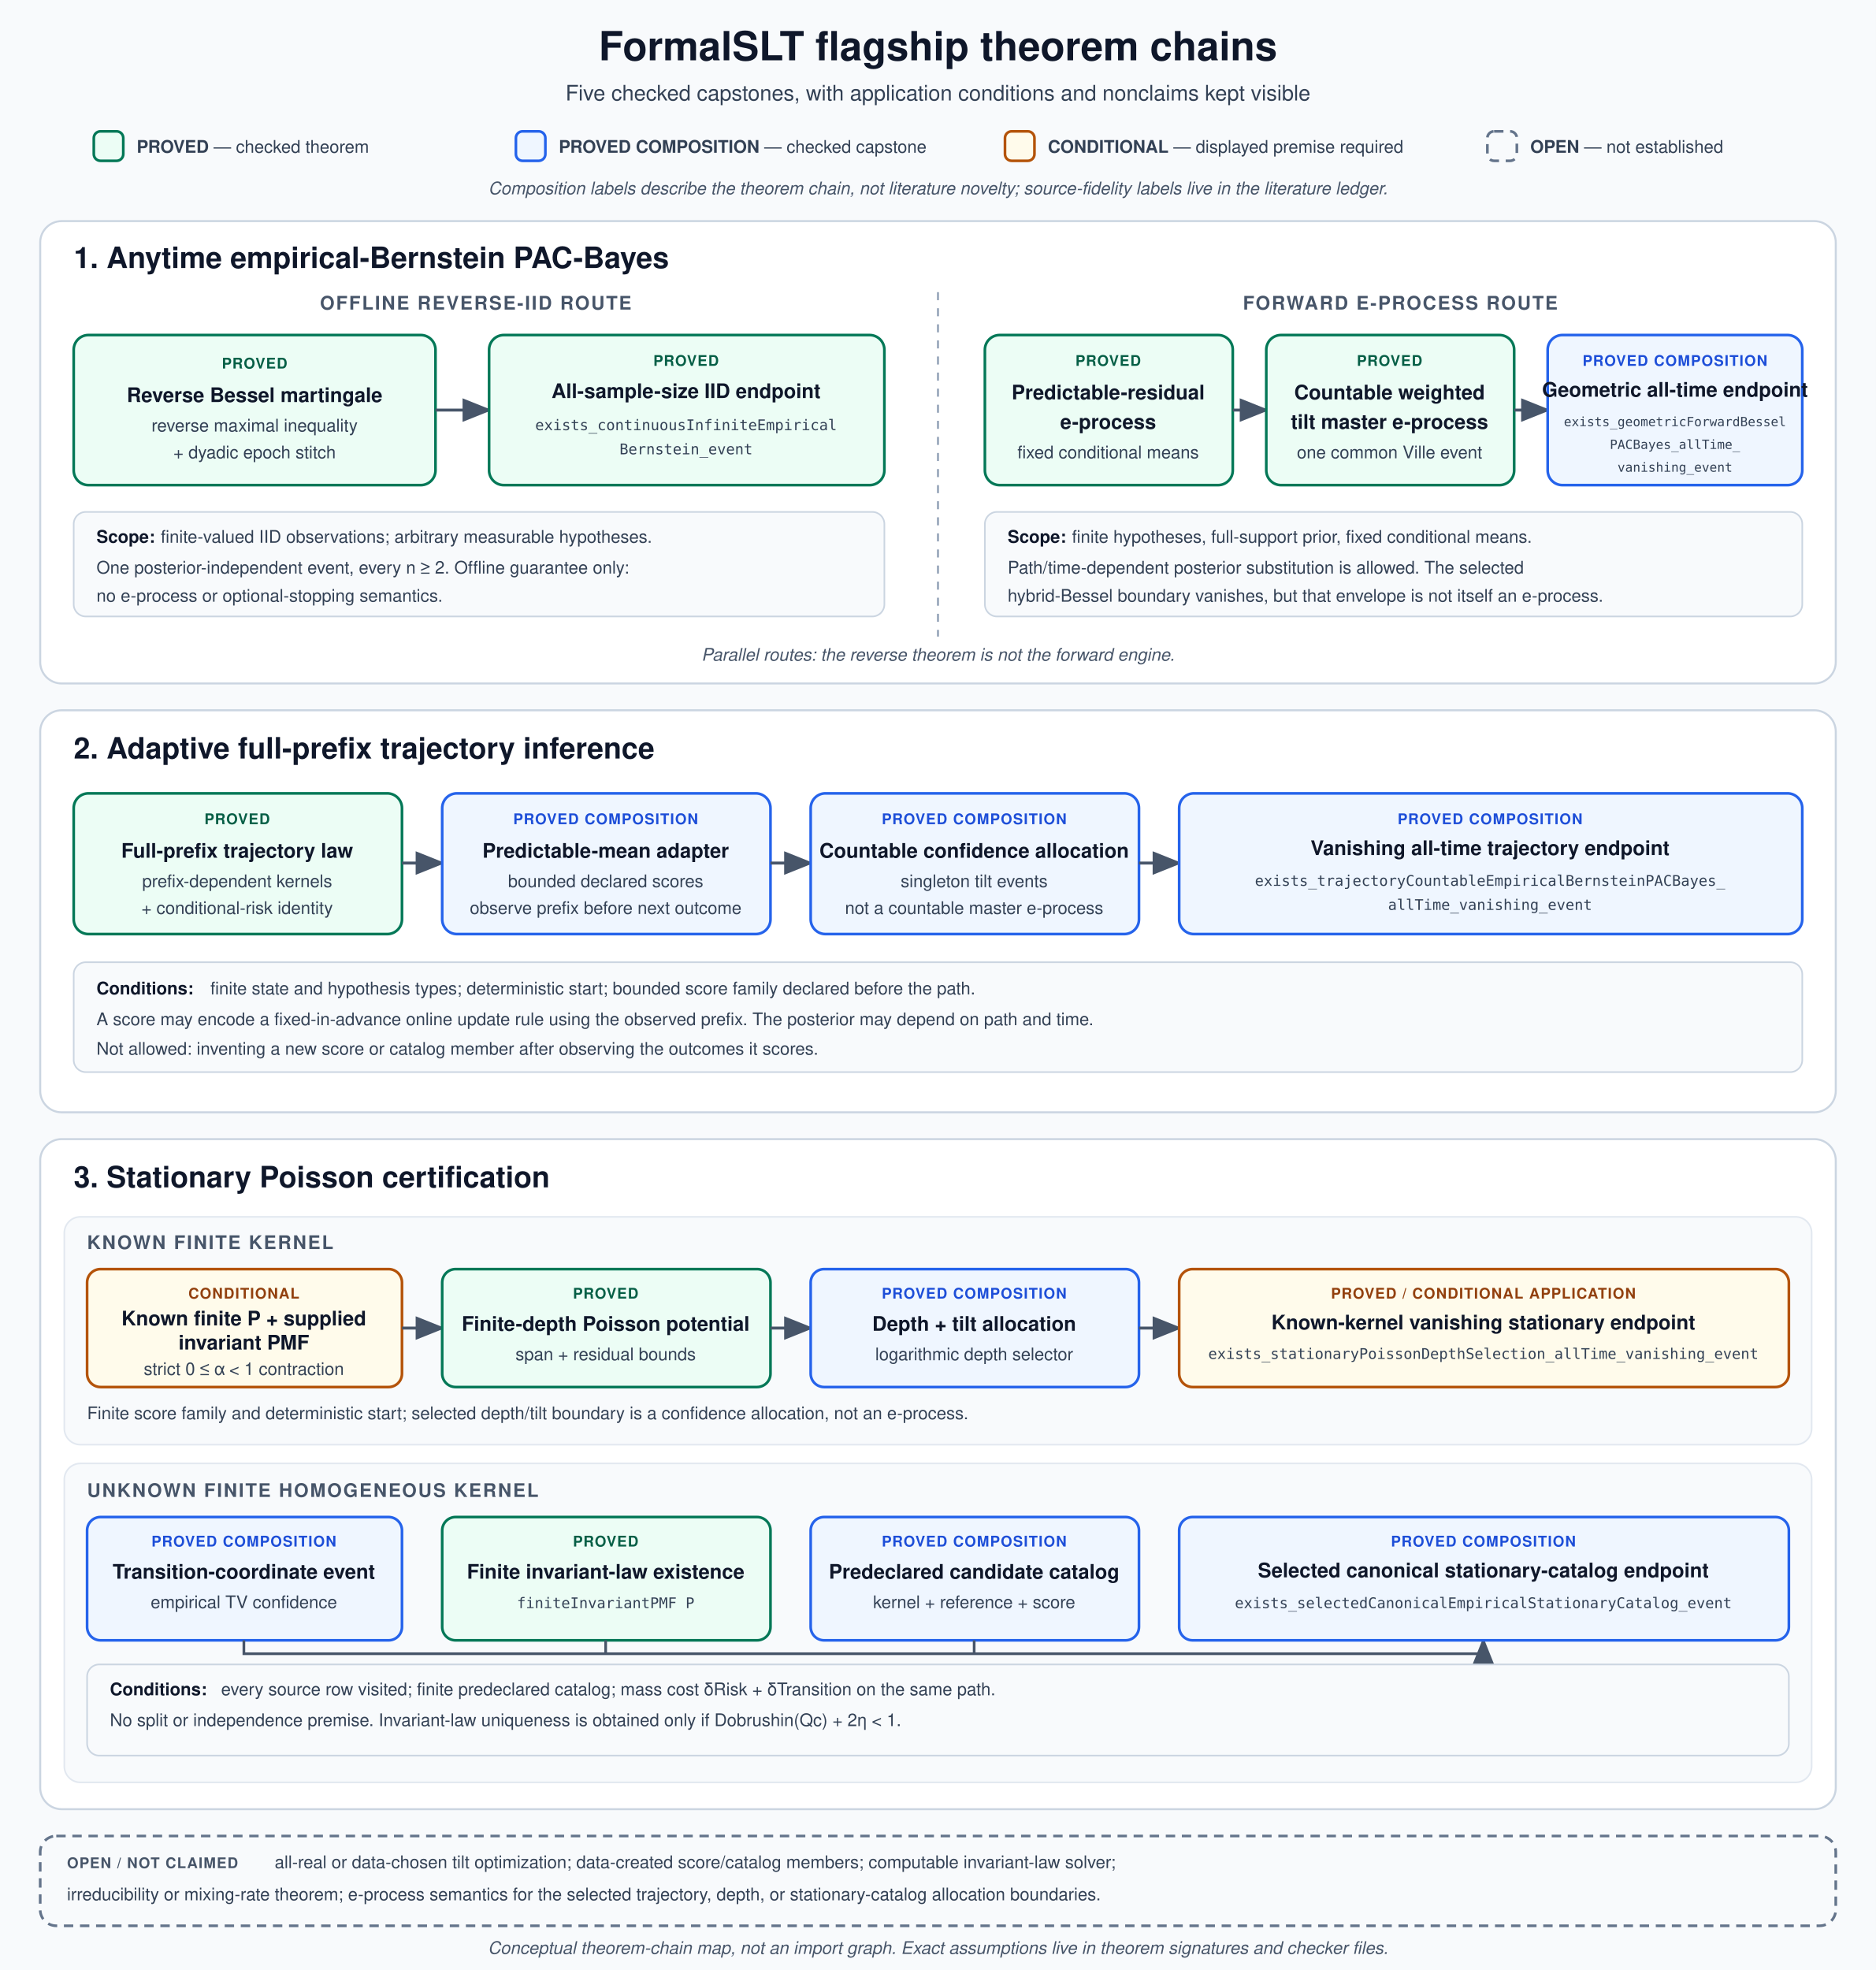
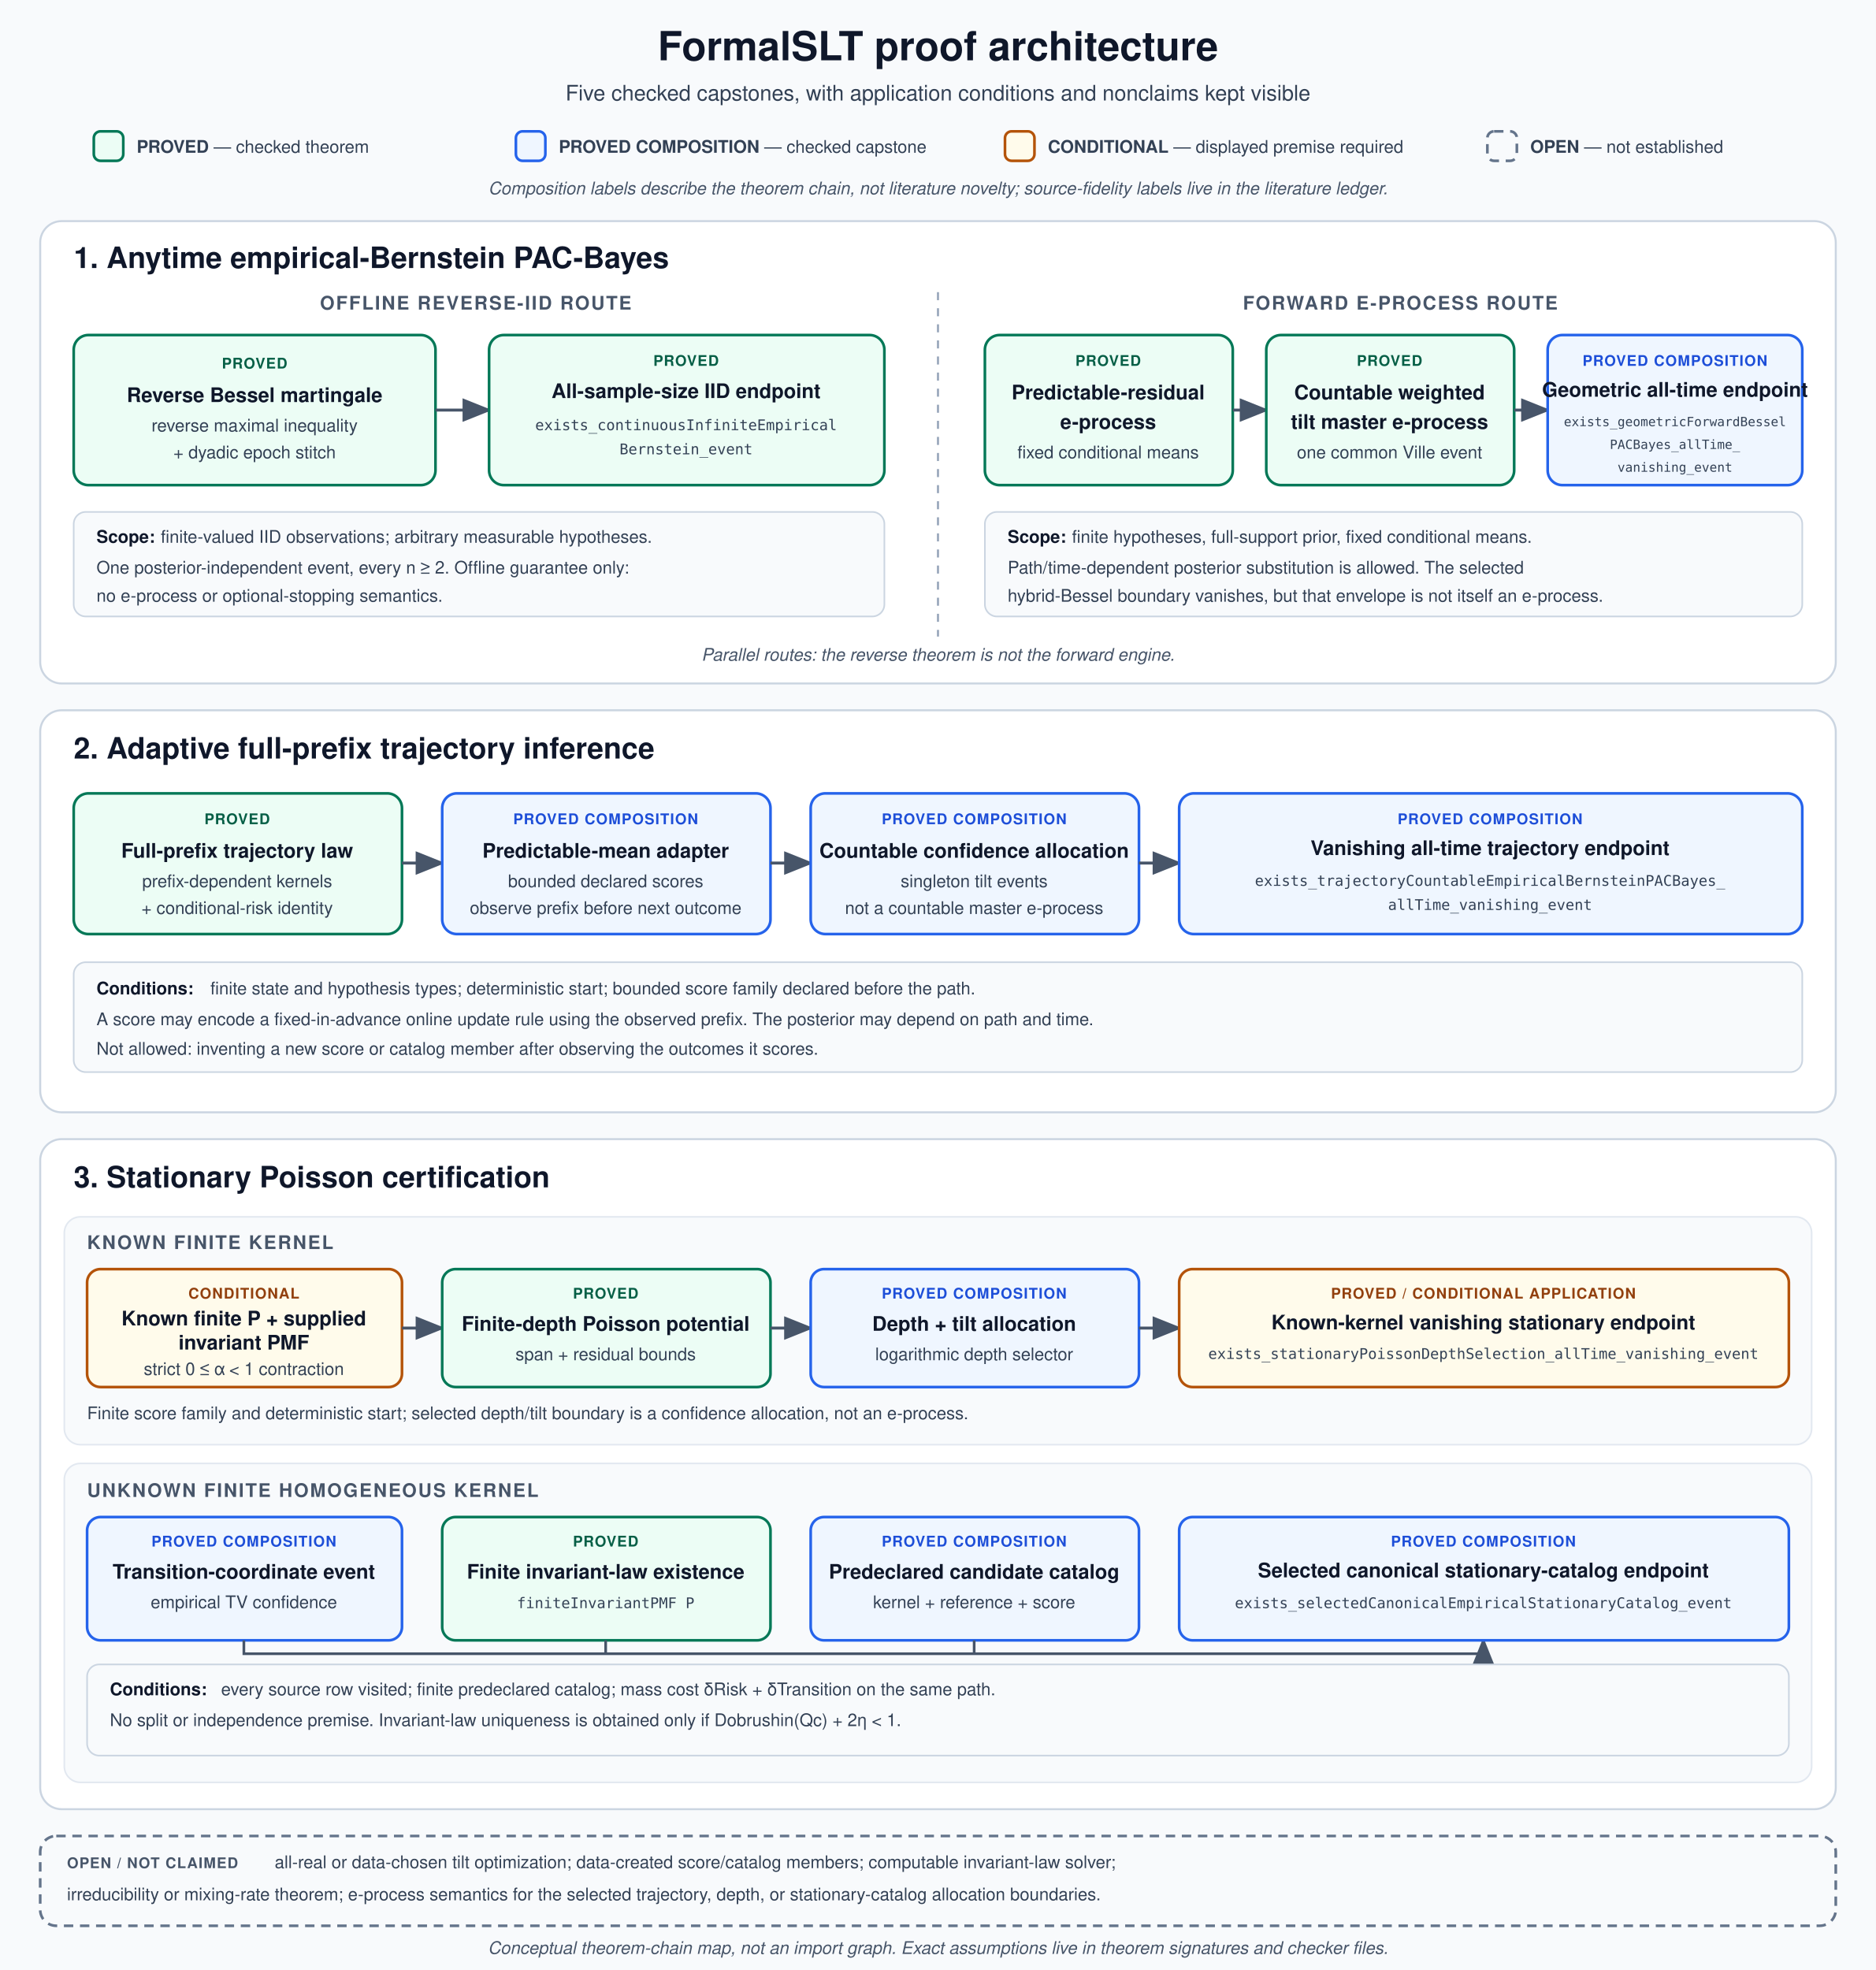
<svg xmlns="http://www.w3.org/2000/svg" width="1400" height="1470" viewBox="0 0 1400 1470" role="img" aria-labelledby="title desc">
  <defs>
    <marker id="arrow" markerWidth="10" markerHeight="8" refX="9" refY="4" orient="auto">
      <path d="M0,0 L10,4 L0,8 Z" fill="#475569" />
    </marker>
    <style>
      text { font-family: ui-sans-serif, system-ui, -apple-system, BlinkMacSystemFont, "Segoe UI", Helvetica, Arial, sans-serif; }
      .bg { fill: #f8fafc; }
      .panel { fill: #ffffff; stroke: #cbd5e1; stroke-width: 1.5; }
      .subpanel { fill: #f8fafc; stroke: #e2e8f0; stroke-width: 1.2; }
      .proved { fill: #ecfdf5; stroke: #047857; stroke-width: 2; }
      .derived { fill: #eff6ff; stroke: #2563eb; stroke-width: 2; }
      .conditional { fill: #fffbeb; stroke: #b45309; stroke-width: 2; }
      .open { fill: #f8fafc; stroke: #64748b; stroke-width: 2; stroke-dasharray: 7 5; }
      .note { fill: #f8fafc; stroke: #cbd5e1; stroke-width: 1.2; }
      .edge { stroke: #475569; stroke-width: 2.2; fill: none; marker-end: url(#arrow); }
      .join { stroke: #475569; stroke-width: 2; fill: none; }
      .divider { stroke: #94a3b8; stroke-width: 1.5; stroke-dasharray: 6 6; }
      .title { fill: #0f172a; font-size: 30px; font-weight: 750; }
      .subtitle { fill: #334155; font-size: 16px; }
      .section { fill: #0f172a; font-size: 22px; font-weight: 750; }
      .lane { fill: #475569; font-size: 14px; font-weight: 750; letter-spacing: 0.08em; }
      .node-title { fill: #0f172a; font-size: 15px; font-weight: 700; }
      .node-line { fill: #334155; font-size: 13px; }
      .theorem { fill: #334155; font-size: 11px; font-family: ui-monospace, SFMono-Regular, Menlo, Monaco, Consolas, monospace; }
      .theorem-small { fill: #334155; font-size: 9.5px; font-family: ui-monospace, SFMono-Regular, Menlo, Monaco, Consolas, monospace; }
      .status { font-size: 11px; font-weight: 800; letter-spacing: 0.06em; }
      .status-proved { fill: #065f46; }
      .status-derived { fill: #1d4ed8; }
      .status-conditional { fill: #92400e; }
      .status-open { fill: #475569; }
      .note-text { fill: #334155; font-size: 13px; }
      .note-strong { fill: #0f172a; font-size: 13px; font-weight: 700; }
      .legend { fill: #334155; font-size: 13px; }
      .caption { fill: #475569; font-size: 13px; font-style: italic; }
    </style>
  </defs>
  <rect width="1400" height="1470" class="bg" />
-   <text x="700" y="45" text-anchor="middle" class="title">FormalSLT flagship theorem chains</text>
+   <text x="700" y="45" text-anchor="middle" class="title">FormalSLT proof architecture</text>
  <text x="700" y="75" text-anchor="middle" class="subtitle">Five checked capstones, with application conditions and nonclaims kept visible</text>
  <rect x="70" y="98" width="22" height="22" rx="5" class="proved" />
  <text x="102" y="114" class="legend">
    <tspan font-weight="700">PROVED</tspan> — checked theorem</text>
  <rect x="385" y="98" width="22" height="22" rx="5" class="derived" />
  <text x="417" y="114" class="legend">
    <tspan font-weight="700">PROVED COMPOSITION</tspan> — checked capstone</text>
  <rect x="750" y="98" width="22" height="22" rx="5" class="conditional" />
  <text x="782" y="114" class="legend">
    <tspan font-weight="700">CONDITIONAL</tspan> — displayed premise required</text>
  <rect x="1110" y="98" width="22" height="22" rx="5" class="open" />
  <text x="1142" y="114" class="legend">
    <tspan font-weight="700">OPEN</tspan> — not established</text>
  <text x="700" y="145" text-anchor="middle" class="caption">Composition labels describe the theorem chain, not literature novelty; source-fidelity labels live in the literature ledger.</text>
  <rect x="30" y="165" width="1340" height="345" rx="16" class="panel" />
  <text x="55" y="200" class="section">1. Anytime empirical-Bernstein PAC-Bayes</text>
  <text x="355" y="231" text-anchor="middle" class="lane">OFFLINE REVERSE-IID ROUTE</text>
  <text x="1045" y="231" text-anchor="middle" class="lane">FORWARD E-PROCESS ROUTE</text>
  <line x1="700" y1="218" x2="700" y2="475" class="divider" />
  <text x="700" y="493" text-anchor="middle" class="caption">Parallel routes: the reverse theorem is not the forward engine.</text>
  <rect x="55" y="250" width="270" height="112" rx="11" class="proved" />
  <text x="190" y="275" text-anchor="middle" class="status status-proved">PROVED</text>
  <text x="190" y="300" text-anchor="middle" class="node-title">Reverse Bessel martingale</text>
  <text x="190" y="322" text-anchor="middle" class="node-line">reverse maximal inequality</text>
  <text x="190" y="342" text-anchor="middle" class="node-line">+ dyadic epoch stitch</text>
  <path d="M325 306 L365 306" class="edge" />
  <rect x="365" y="250" width="295" height="112" rx="11" class="proved" />
  <text x="512" y="273" text-anchor="middle" class="status status-proved">PROVED</text>
  <text x="512" y="297" text-anchor="middle" class="node-title">All-sample-size IID endpoint</text>
  <text x="512" y="321" text-anchor="middle" class="theorem">exists_continuousInfiniteEmpirical</text>
  <text x="512" y="339" text-anchor="middle" class="theorem">Bernstein_event</text>
  <rect x="55" y="382" width="605" height="78" rx="9" class="note" />
  <text x="72" y="405" class="note-strong">Scope:</text>
  <text x="120" y="405" class="note-text">finite-valued IID observations; arbitrary measurable hypotheses.</text>
  <text x="72" y="428" class="note-text">One posterior-independent event, every n ≥ 2. Offline guarantee only:</text>
  <text x="72" y="449" class="note-text">no e-process or optional-stopping semantics.</text>
  <rect x="735" y="250" width="185" height="112" rx="11" class="proved" />
  <text x="827" y="273" text-anchor="middle" class="status status-proved">PROVED</text>
  <text x="827" y="298" text-anchor="middle" class="node-title">Predictable-residual</text>
  <text x="827" y="320" text-anchor="middle" class="node-title">e-process</text>
  <text x="827" y="342" text-anchor="middle" class="node-line">fixed conditional means</text>
  <path d="M920 306 L945 306" class="edge" />
  <rect x="945" y="250" width="185" height="112" rx="11" class="proved" />
  <text x="1037" y="273" text-anchor="middle" class="status status-proved">PROVED</text>
  <text x="1037" y="298" text-anchor="middle" class="node-title">Countable weighted</text>
  <text x="1037" y="320" text-anchor="middle" class="node-title">tilt master e-process</text>
  <text x="1037" y="342" text-anchor="middle" class="node-line">one common Ville event</text>
  <path d="M1130 306 L1155 306" class="edge" />
  <rect x="1155" y="250" width="190" height="112" rx="11" class="derived" />
  <text x="1250" y="273" text-anchor="middle" class="status status-derived">PROVED COMPOSITION</text>
  <text x="1250" y="296" text-anchor="middle" class="node-title">Geometric all-time endpoint</text>
  <text x="1250" y="318" text-anchor="middle" class="theorem-small">exists_geometricForwardBessel</text>
  <text x="1250" y="335" text-anchor="middle" class="theorem-small">PACBayes_allTime_</text>
  <text x="1250" y="352" text-anchor="middle" class="theorem-small">vanishing_event</text>
  <rect x="735" y="382" width="610" height="78" rx="9" class="note" />
  <text x="752" y="405" class="note-strong">Scope:</text>
  <text x="800" y="405" class="note-text">finite hypotheses, full-support prior, fixed conditional means.</text>
  <text x="752" y="428" class="note-text">Path/time-dependent posterior substitution is allowed. The selected</text>
  <text x="752" y="449" class="note-text">hybrid-Bessel boundary vanishes, but that envelope is not itself an e-process.</text>
  <rect x="30" y="530" width="1340" height="300" rx="16" class="panel" />
  <text x="55" y="566" class="section">2. Adaptive full-prefix trajectory inference</text>
  <rect x="55" y="592" width="245" height="105" rx="11" class="proved" />
  <text x="177" y="615" text-anchor="middle" class="status status-proved">PROVED</text>
  <text x="177" y="640" text-anchor="middle" class="node-title">Full-prefix trajectory law</text>
  <text x="177" y="662" text-anchor="middle" class="node-line">prefix-dependent kernels</text>
  <text x="177" y="682" text-anchor="middle" class="node-line">+ conditional-risk identity</text>
  <path d="M300 644 L330 644" class="edge" />
  <rect x="330" y="592" width="245" height="105" rx="11" class="derived" />
  <text x="452" y="615" text-anchor="middle" class="status status-derived">PROVED COMPOSITION</text>
  <text x="452" y="640" text-anchor="middle" class="node-title">Predictable-mean adapter</text>
  <text x="452" y="662" text-anchor="middle" class="node-line">bounded declared scores</text>
  <text x="452" y="682" text-anchor="middle" class="node-line">observe prefix before next outcome</text>
  <path d="M575 644 L605 644" class="edge" />
  <rect x="605" y="592" width="245" height="105" rx="11" class="derived" />
  <text x="727" y="615" text-anchor="middle" class="status status-derived">PROVED COMPOSITION</text>
  <text x="727" y="640" text-anchor="middle" class="node-title">Countable confidence allocation</text>
  <text x="727" y="662" text-anchor="middle" class="node-line">singleton tilt events</text>
  <text x="727" y="682" text-anchor="middle" class="node-line">not a countable master e-process</text>
  <path d="M850 644 L880 644" class="edge" />
  <rect x="880" y="592" width="465" height="105" rx="11" class="derived" />
  <text x="1112" y="615" text-anchor="middle" class="status status-derived">PROVED COMPOSITION</text>
  <text x="1112" y="638" text-anchor="middle" class="node-title">Vanishing all-time trajectory endpoint</text>
  <text x="1112" y="661" text-anchor="middle" class="theorem">exists_trajectoryCountableEmpiricalBernsteinPACBayes_</text>
  <text x="1112" y="679" text-anchor="middle" class="theorem">allTime_vanishing_event</text>
  <rect x="55" y="718" width="1290" height="82" rx="9" class="note" />
  <text x="72" y="742" class="note-strong">Conditions:</text>
  <text x="157" y="742" class="note-text">finite state and hypothesis types; deterministic start; bounded score family declared before the path.</text>
  <text x="72" y="765" class="note-text">A score may encode a fixed-in-advance online update rule using the observed prefix. The posterior may depend on path and time.</text>
  <text x="72" y="787" class="note-text">Not allowed: inventing a new score or catalog member after observing the outcomes it scores.</text>
  <rect x="30" y="850" width="1340" height="500" rx="16" class="panel" />
  <text x="55" y="886" class="section">3. Stationary Poisson certification</text>
  <rect x="48" y="908" width="1304" height="170" rx="12" class="subpanel" />
  <text x="65" y="932" class="lane">KNOWN FINITE KERNEL</text>
  <rect x="65" y="947" width="235" height="88" rx="10" class="conditional" />
  <text x="182" y="969" text-anchor="middle" class="status status-conditional">CONDITIONAL</text>
  <text x="182" y="989" text-anchor="middle" class="node-title">Known finite P + supplied</text>
  <text x="182" y="1007" text-anchor="middle" class="node-title">invariant PMF</text>
  <text x="182" y="1026" text-anchor="middle" class="node-line">strict 0 ≤ α &lt; 1 contraction</text>
  <path d="M300 991 L330 991" class="edge" />
  <rect x="330" y="947" width="245" height="88" rx="10" class="proved" />
  <text x="452" y="969" text-anchor="middle" class="status status-proved">PROVED</text>
  <text x="452" y="993" text-anchor="middle" class="node-title">Finite-depth Poisson potential</text>
  <text x="452" y="1015" text-anchor="middle" class="node-line">span + residual bounds</text>
  <path d="M575 991 L605 991" class="edge" />
  <rect x="605" y="947" width="245" height="88" rx="10" class="derived" />
  <text x="727" y="969" text-anchor="middle" class="status status-derived">PROVED COMPOSITION</text>
  <text x="727" y="993" text-anchor="middle" class="node-title">Depth + tilt allocation</text>
  <text x="727" y="1015" text-anchor="middle" class="node-line">logarithmic depth selector</text>
  <path d="M850 991 L880 991" class="edge" />
  <rect x="880" y="947" width="455" height="88" rx="10" class="conditional" />
  <text x="1107" y="969" text-anchor="middle" class="status status-conditional">PROVED / CONDITIONAL APPLICATION</text>
  <text x="1107" y="992" text-anchor="middle" class="node-title">Known-kernel vanishing stationary endpoint</text>
  <text x="1107" y="1014" text-anchor="middle" class="theorem">exists_stationaryPoissonDepthSelection_allTime_vanishing_event</text>
  <text x="65" y="1059" class="note-text">Finite score family and deterministic start; selected depth/tilt boundary is a confidence allocation, not an e-process.</text>
  <rect x="48" y="1092" width="1304" height="238" rx="12" class="subpanel" />
  <text x="65" y="1117" class="lane">UNKNOWN FINITE HOMOGENEOUS KERNEL</text>
  <rect x="65" y="1132" width="235" height="92" rx="10" class="derived" />
  <text x="182" y="1154" text-anchor="middle" class="status status-derived">PROVED COMPOSITION</text>
  <text x="182" y="1178" text-anchor="middle" class="node-title">Transition-coordinate event</text>
  <text x="182" y="1200" text-anchor="middle" class="node-line">empirical TV confidence</text>
  <rect x="330" y="1132" width="245" height="92" rx="10" class="proved" />
  <text x="452" y="1154" text-anchor="middle" class="status status-proved">PROVED</text>
  <text x="452" y="1178" text-anchor="middle" class="node-title">Finite invariant-law existence</text>
  <text x="452" y="1200" text-anchor="middle" class="theorem">finiteInvariantPMF P</text>
  <rect x="605" y="1132" width="245" height="92" rx="10" class="derived" />
  <text x="727" y="1154" text-anchor="middle" class="status status-derived">PROVED COMPOSITION</text>
  <text x="727" y="1178" text-anchor="middle" class="node-title">Predeclared candidate catalog</text>
  <text x="727" y="1200" text-anchor="middle" class="node-line">kernel + reference + score</text>
  <path d="M182 1224 L182 1234 L1107 1234" class="join" />
  <path d="M452 1224 L452 1234" class="join" />
  <path d="M727 1224 L727 1234" class="join" />
  <path d="M1107 1234 L1107 1224" class="edge" />
  <rect x="880" y="1132" width="455" height="92" rx="10" class="derived" />
  <text x="1107" y="1154" text-anchor="middle" class="status status-derived">PROVED COMPOSITION</text>
  <text x="1107" y="1177" text-anchor="middle" class="node-title">Selected canonical stationary-catalog endpoint</text>
  <text x="1107" y="1200" text-anchor="middle" class="theorem">exists_selectedCanonicalEmpiricalStationaryCatalog_event</text>
  <rect x="65" y="1242" width="1270" height="68" rx="9" class="note" />
  <text x="82" y="1265" class="note-strong">Conditions:</text>
  <text x="165" y="1265" class="note-text">every source row visited; finite predeclared catalog; mass cost δRisk + δTransition on the same path.</text>
  <text x="82" y="1288" class="note-text">No split or independence premise. Invariant-law uniqueness is obtained only if Dobrushin(Qc) + 2η &lt; 1.</text>
  <rect x="30" y="1370" width="1340" height="67" rx="12" class="open" />
  <text x="50" y="1394" class="status status-open">OPEN / NOT CLAIMED</text>
  <text x="205" y="1394" class="note-text">all-real or data-chosen tilt optimization; data-created score/catalog members; computable invariant-law solver;</text>
  <text x="50" y="1418" class="note-text">irreducibility or mixing-rate theorem; e-process semantics for the selected trajectory, depth, or stationary-catalog allocation boundaries.</text>
  <text x="700" y="1458" text-anchor="middle" class="caption">Conceptual theorem-chain map, not an import graph. Exact assumptions live in theorem signatures and checker files.</text>
</svg>
